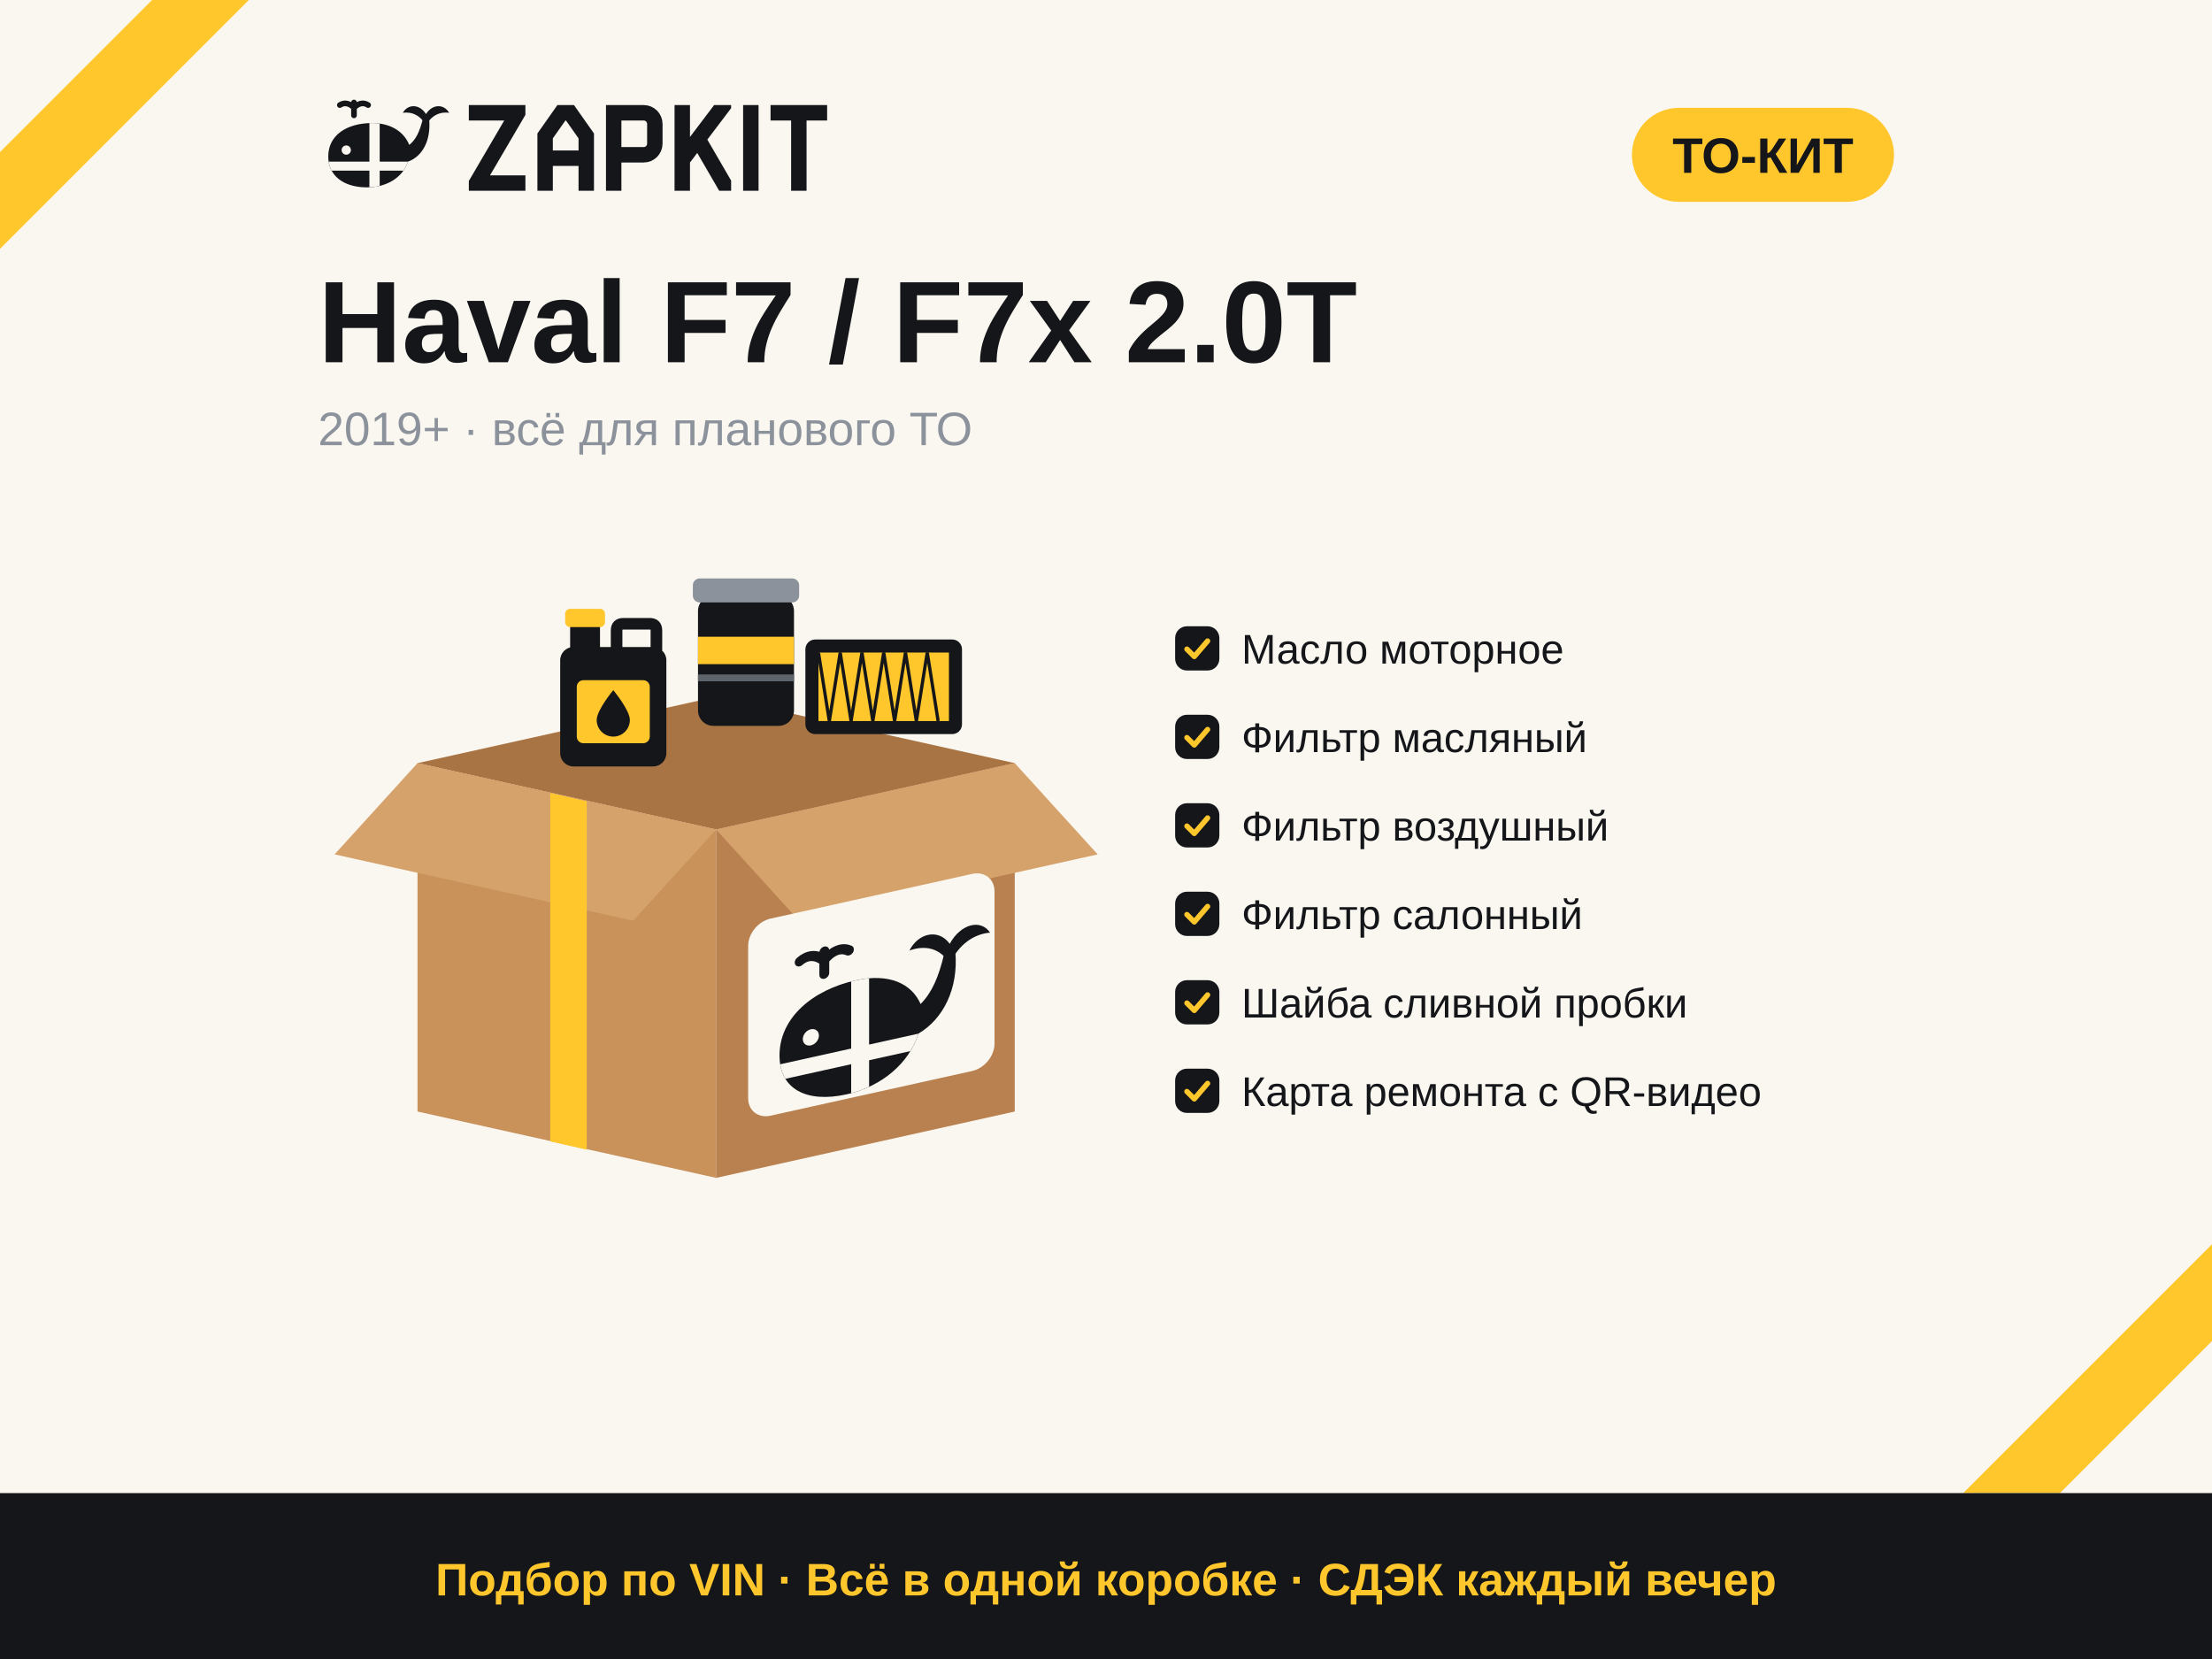
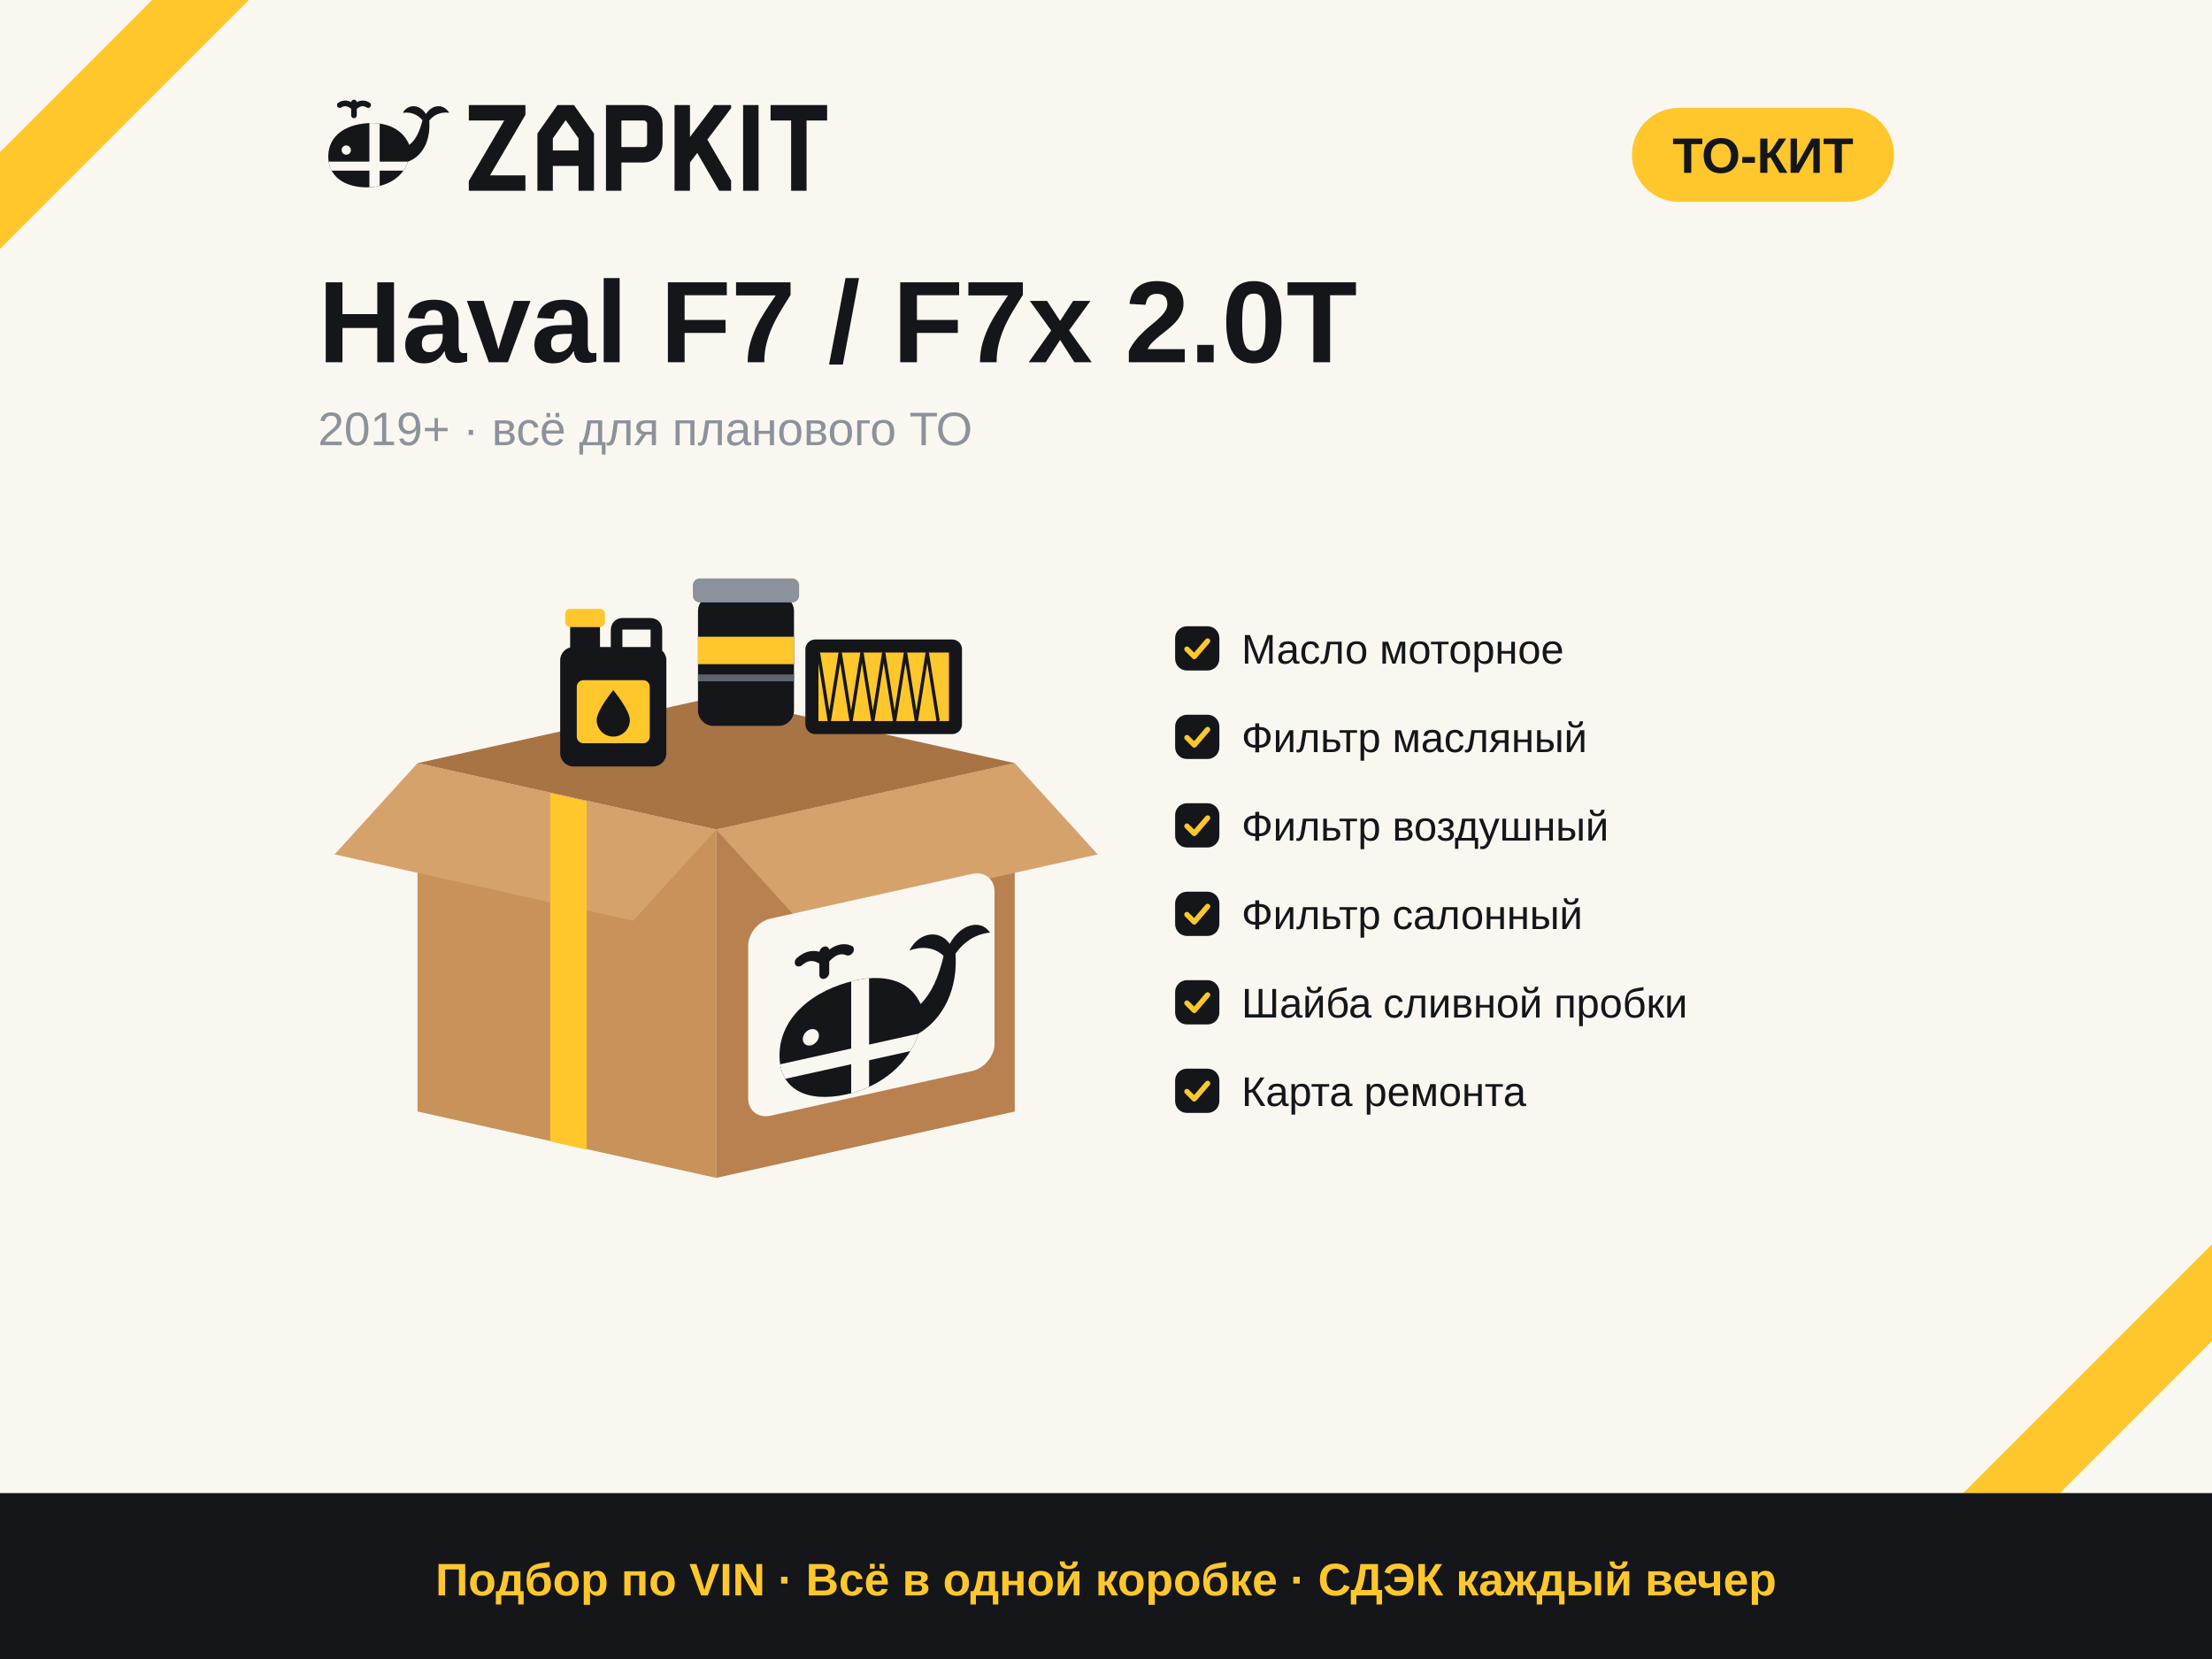
<svg xmlns="http://www.w3.org/2000/svg" viewBox="0 0 1600 1200" width="1600" height="1200" role="img" aria-label="ТО-КИТ Haval F7 / F7x 2.0T">
  <rect width="1600" height="1200" fill="#FAF7F0" />
  <path d="M0,110 L110,0 H180 L0,180 Z" fill="#FFC72C" />
  <path d="M1600,900 L1420,1080 H1490 L1600,970 Z" fill="#FFC72C" />
  <g transform="translate(230 76) scale(0.62)">
    <g transform="translate(0 -30) scale(1.5)">
      <defs>
        <clipPath id="wb-m9h">
          <path d="M8,60 C8,43 23,34 42,34 C57,34 67,41 71,51 C76,47 79,41 81.5,31 L86.5,31 C88,48 81,60 70,64 C66,76 54,84 38,84 C20,84 8,75 8,60 Z" />
        </clipPath>
      </defs>
      <path fill="#14161A" d="M8,60 C8,43 23,34 42,34 C57,34 67,41 71,51 C76,47 79,41 81.5,31 L86.5,31 C88,48 81,60 70,64 C66,76 54,84 38,84 C20,84 8,75 8,60 Z" />
      <path fill="#14161A" d="M84,36 C80,28 73,25 66,26 C70,19 79,19 84,27 C89,19 98,19 102,26 C95,25 88,28 84,36 Z" />
      <g clip-path="url(#wb-m9h)" fill="#FAF7F0">
        <rect x="40" y="30" width="8" height="60" />
        <rect x="0" y="64" width="90" height="7" />
      </g>
      <circle cx="22" cy="55" r="3.6" fill="#FAF7F0" />
      <path d="M28,28 V18 M28,22 C24,18 20,18 17,20 M28,22 C32,18 36,18 39,20" fill="none" stroke="#14161A" stroke-width="4.4" stroke-linecap="round" />
    </g>
    <g transform="translate(176 0)">
      <defs>
        <clipPath id="c66-m9h">
          <rect width="66" height="100" />
        </clipPath>
        <clipPath id="c18-m9h">
          <rect width="18" height="100" />
        </clipPath>
      </defs>
      <g transform="translate(0 0)">
        <path clip-path="url(#c66-m9h)" d="M0,9 H57 L9,91 H66" fill="none" stroke="#14161A" stroke-width="18" stroke-linejoin="miter" stroke-miterlimit="10" />
      </g>
      <g transform="translate(80 0)">
        <path clip-path="url(#c66-m9h)" d="M9,100 V36 L28,9 H38 L57,36 V100 M9,62 H57" fill="none" stroke="#14161A" stroke-width="18" stroke-linejoin="miter" stroke-miterlimit="10" />
      </g>
      <g transform="translate(160 0)">
        <path clip-path="url(#c66-m9h)" d="M9,100 V9 H44 A13,13 0 0 1 57,22 V45 A13,13 0 0 1 44,58 H9" fill="none" stroke="#14161A" stroke-width="18" stroke-linejoin="miter" stroke-miterlimit="10" />
      </g>
      <g transform="translate(240 0)">
        <path clip-path="url(#c66-m9h)" d="M9,0 V100 M9,64 L62,-6 M30,44 L66,106" fill="none" stroke="#14161A" stroke-width="18" stroke-linejoin="miter" stroke-miterlimit="10" />
      </g>
      <g transform="translate(320 0)">
        <path clip-path="url(#c18-m9h)" d="M9,0 V100" fill="none" stroke="#14161A" stroke-width="18" stroke-linejoin="miter" stroke-miterlimit="10" />
      </g>
      <g transform="translate(352 0)">
        <path clip-path="url(#c66-m9h)" d="M0,9 H66 M33,9 V100" fill="none" stroke="#14161A" stroke-width="18" stroke-linejoin="miter" stroke-miterlimit="10" />
      </g>
    </g>
  </g>
  <rect x="1180.4" y="78" width="189.6" height="68" rx="34" fill="#FFC72C" />
  <text x="1275.2" y="125" font-family="'Liberation Sans', Arial, Helvetica, sans-serif" font-size="36" font-weight="700" fill="#14161A" text-anchor="middle">ТО-КИТ</text>
  <text x="230" y="262" font-family="'Liberation Sans', Arial, Helvetica, sans-serif" font-size="84" font-weight="700" fill="#14161A" text-anchor="start">Haval F7 / F7x 2.0T</text>
  <text x="230" y="322" font-family="'Liberation Sans', Arial, Helvetica, sans-serif" font-size="34" font-weight="400" fill="#8C929B" text-anchor="start">2019+ · всё для планового ТО</text>
  <g transform="translate(230 372) scale(1.2)">
    <path d="M60,150 L240,110 L420,150 L240,190 Z" fill="#A87444" />
    <g transform="translate(118 42) scale(1.0)">
      <rect x="28" y="38" width="64" height="72" rx="8" fill="#14161A" />
      <rect x="34" y="24" width="18" height="16" fill="#14161A" />
      <rect x="31" y="15" width="24" height="11" rx="3" fill="#FFC72C" />
      <path d="M62,40 V28 Q62,24 66,24 H82 Q86,24 86,28 V40" fill="none" stroke="#14161A" stroke-width="7" />
      <rect x="38" y="58" width="44" height="38" rx="4" fill="#FFC72C" />
      <path d="M60,64 C60,64 50,76 50,82 A10,10 0 0 0 70,82 C70,76 60,64 60,64 Z" fill="#14161A" />
    </g>
    <g transform="translate(196 18) scale(1.033333)">
      <rect x="32" y="30" width="56" height="76" rx="9" fill="#14161A" />
      <rect x="29" y="20" width="62" height="14" rx="4" fill="#8C929B" />
      <rect x="32" y="54" width="56" height="16" fill="#FFC72C" />
      <rect x="32" y="76" width="56" height="4" fill="#5E646C" />
    </g>
    <g transform="translate(282 44) scale(0.9833333)">
      <rect x="12" y="32" width="96" height="58" rx="6" fill="#14161A" />
      <rect x="20" y="40" width="80" height="42" fill="#FFC72C" />
      <polyline points="20,40 26.67,82 33.34,40 40.01,82 46.68,40 53.35,82 60.02,40 66.69,82 73.36,40 80.03,82 86.7,40 93.37,82" fill="none" stroke="#14161A" stroke-width="2" />
    </g>
    <path d="M60,150 L240,190 V400 L60,360 Z" fill="#C8925A" />
    <path d="M420,150 L240,190 V400 L420,360 Z" fill="#B98150" />
    <path d="M60,150 L10,205 L190,245 L240,190 Z" fill="#D6A26C" />
    <path d="M420,150 L470,205 L290,245 L240,190 Z" fill="#D6A26C" />
    <path d="M140,168 L162,173 V383 L140,378 Z" fill="#FFC72C" />
    <g transform="translate(262 238) skewY(-12.5) scale(1.35)">
      <rect x="-2" y="6" width="110" height="88" rx="10" fill="#FAF7F0" />
      <g transform="translate(4 8)">
        <defs>
          <clipPath id="wb-m9">
            <path d="M8,60 C8,43 23,34 42,34 C57,34 67,41 71,51 C76,47 79,41 81.5,31 L86.5,31 C88,48 81,60 70,64 C66,76 54,84 38,84 C20,84 8,75 8,60 Z" />
          </clipPath>
        </defs>
        <path fill="#14161A" d="M8,60 C8,43 23,34 42,34 C57,34 67,41 71,51 C76,47 79,41 81.5,31 L86.5,31 C88,48 81,60 70,64 C66,76 54,84 38,84 C20,84 8,75 8,60 Z" />
        <path fill="#14161A" d="M84,36 C80,28 73,25 66,26 C70,19 79,19 84,27 C89,19 98,19 102,26 C95,25 88,28 84,36 Z" />
        <g clip-path="url(#wb-m9)" fill="#FAF7F0">
          <rect x="40" y="30" width="8" height="60" />
          <rect x="0" y="64" width="90" height="7" />
        </g>
        <circle cx="22" cy="55" r="3.6" fill="#FAF7F0" />
        <path d="M28,28 V18 M28,22 C24,18 20,18 17,20 M28,22 C32,18 36,18 39,20" fill="none" stroke="#14161A" stroke-width="4.4" stroke-linecap="round" />
      </g>
    </g>
  </g>
  <g transform="translate(850 453) scale(1.066667)">
    <rect width="30" height="30" rx="8" fill="#14161A" />
    <path d="M8,15.5 L13,20.5 L22,10" fill="none" stroke="#FFC72C" stroke-width="3.6" stroke-linecap="round" stroke-linejoin="round" />
  </g>
  <text x="898" y="480" font-family="'Liberation Sans', Arial, Helvetica, sans-serif" font-size="30" font-weight="400" fill="#14161A" text-anchor="start">Масло моторное</text>
  <g transform="translate(850 517) scale(1.066667)">
    <rect width="30" height="30" rx="8" fill="#14161A" />
    <path d="M8,15.5 L13,20.5 L22,10" fill="none" stroke="#FFC72C" stroke-width="3.6" stroke-linecap="round" stroke-linejoin="round" />
  </g>
  <text x="898" y="544" font-family="'Liberation Sans', Arial, Helvetica, sans-serif" font-size="30" font-weight="400" fill="#14161A" text-anchor="start">Фильтр масляный</text>
  <g transform="translate(850 581) scale(1.066667)">
    <rect width="30" height="30" rx="8" fill="#14161A" />
    <path d="M8,15.5 L13,20.5 L22,10" fill="none" stroke="#FFC72C" stroke-width="3.6" stroke-linecap="round" stroke-linejoin="round" />
  </g>
  <text x="898" y="608" font-family="'Liberation Sans', Arial, Helvetica, sans-serif" font-size="30" font-weight="400" fill="#14161A" text-anchor="start">Фильтр воздушный</text>
  <g transform="translate(850 645) scale(1.066667)">
    <rect width="30" height="30" rx="8" fill="#14161A" />
    <path d="M8,15.5 L13,20.5 L22,10" fill="none" stroke="#FFC72C" stroke-width="3.6" stroke-linecap="round" stroke-linejoin="round" />
  </g>
  <text x="898" y="672" font-family="'Liberation Sans', Arial, Helvetica, sans-serif" font-size="30" font-weight="400" fill="#14161A" text-anchor="start">Фильтр салонный</text>
  <g transform="translate(850 709) scale(1.066667)">
    <rect width="30" height="30" rx="8" fill="#14161A" />
    <path d="M8,15.5 L13,20.5 L22,10" fill="none" stroke="#FFC72C" stroke-width="3.6" stroke-linecap="round" stroke-linejoin="round" />
  </g>
  <text x="898" y="736" font-family="'Liberation Sans', Arial, Helvetica, sans-serif" font-size="30" font-weight="400" fill="#14161A" text-anchor="start">Шайба сливной пробки</text>
  <g transform="translate(850 773) scale(1.066667)">
    <rect width="30" height="30" rx="8" fill="#14161A" />
    <path d="M8,15.5 L13,20.5 L22,10" fill="none" stroke="#FFC72C" stroke-width="3.6" stroke-linecap="round" stroke-linejoin="round" />
  </g>
-   <text x="898" y="800" font-family="'Liberation Sans', Arial, Helvetica, sans-serif" font-size="30" font-weight="400" fill="#14161A" text-anchor="start">Карта ремонта с QR-видео</text>
+   <text x="898" y="800" font-family="'Liberation Sans', Arial, Helvetica, sans-serif" font-size="30" font-weight="400" fill="#14161A" text-anchor="start">Карта ремонта</text>
  <rect y="1080" width="1600" height="120" fill="#14161A" />
  <text x="800.0" y="1154" font-family="'Liberation Sans', Arial, Helvetica, sans-serif" font-size="33" font-weight="700" fill="#FFC72C" text-anchor="middle">Подбор по VIN · Всё в одной коробке · СДЭК каждый вечер</text>
</svg>
